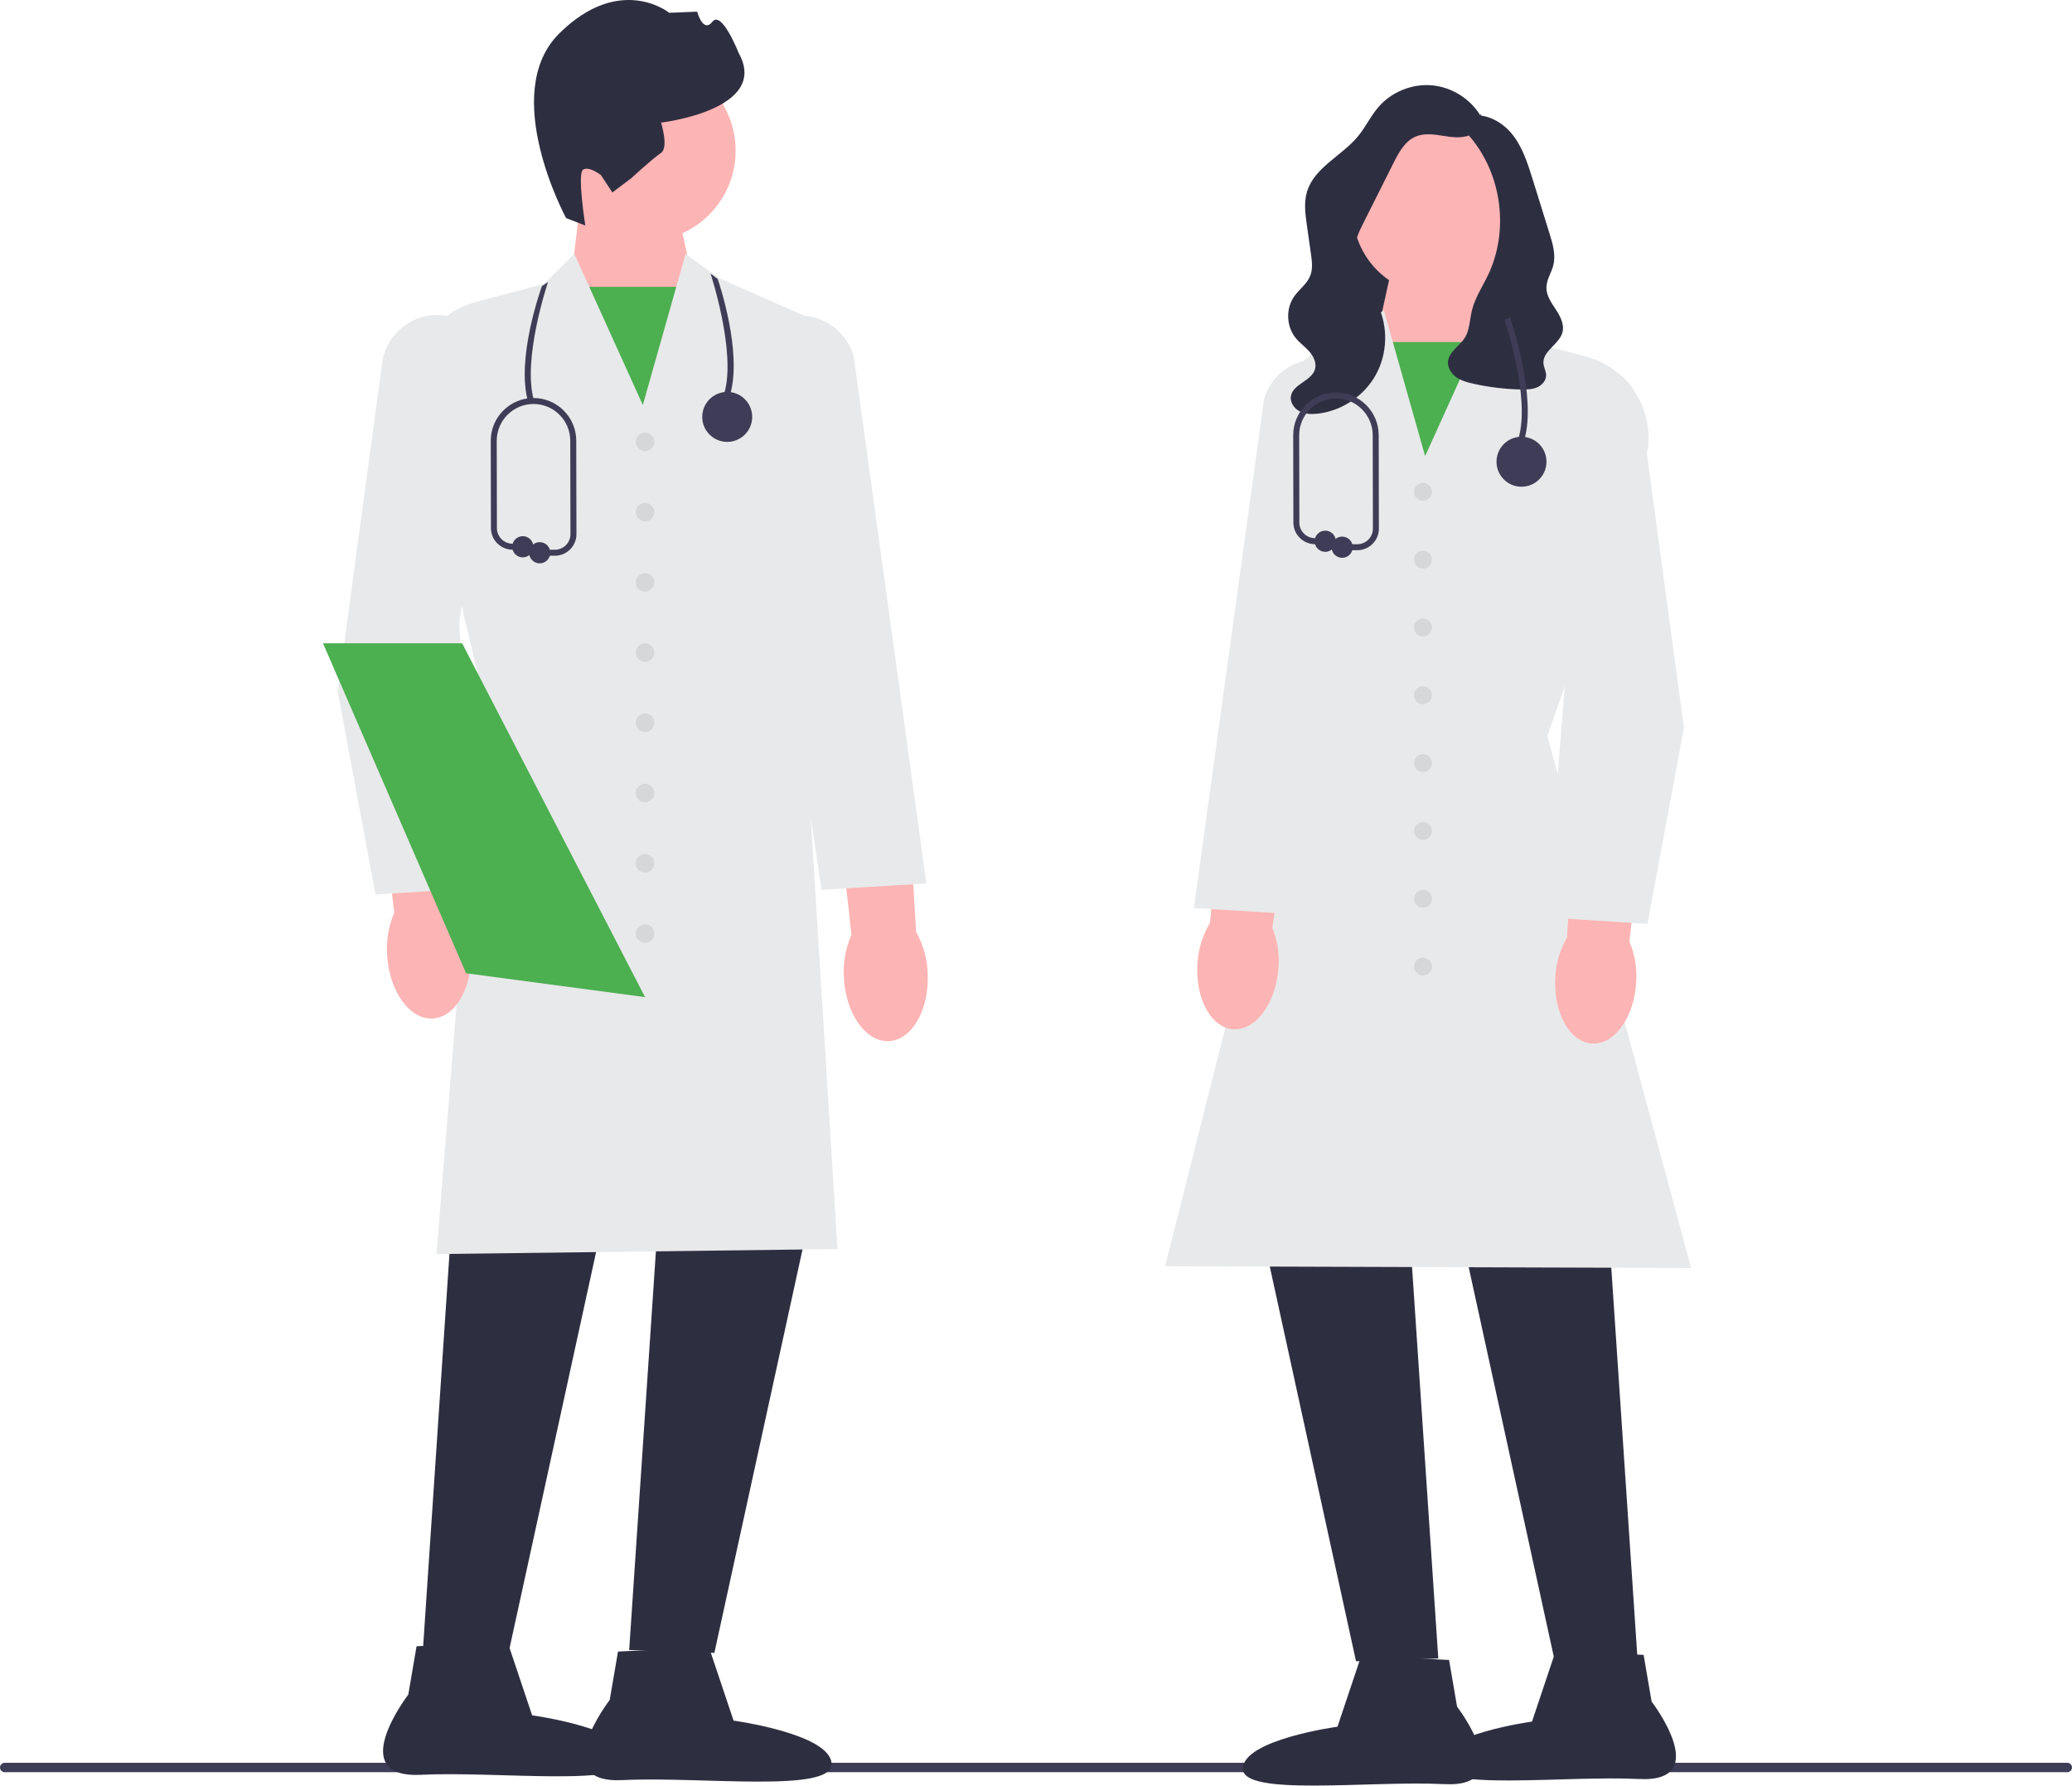
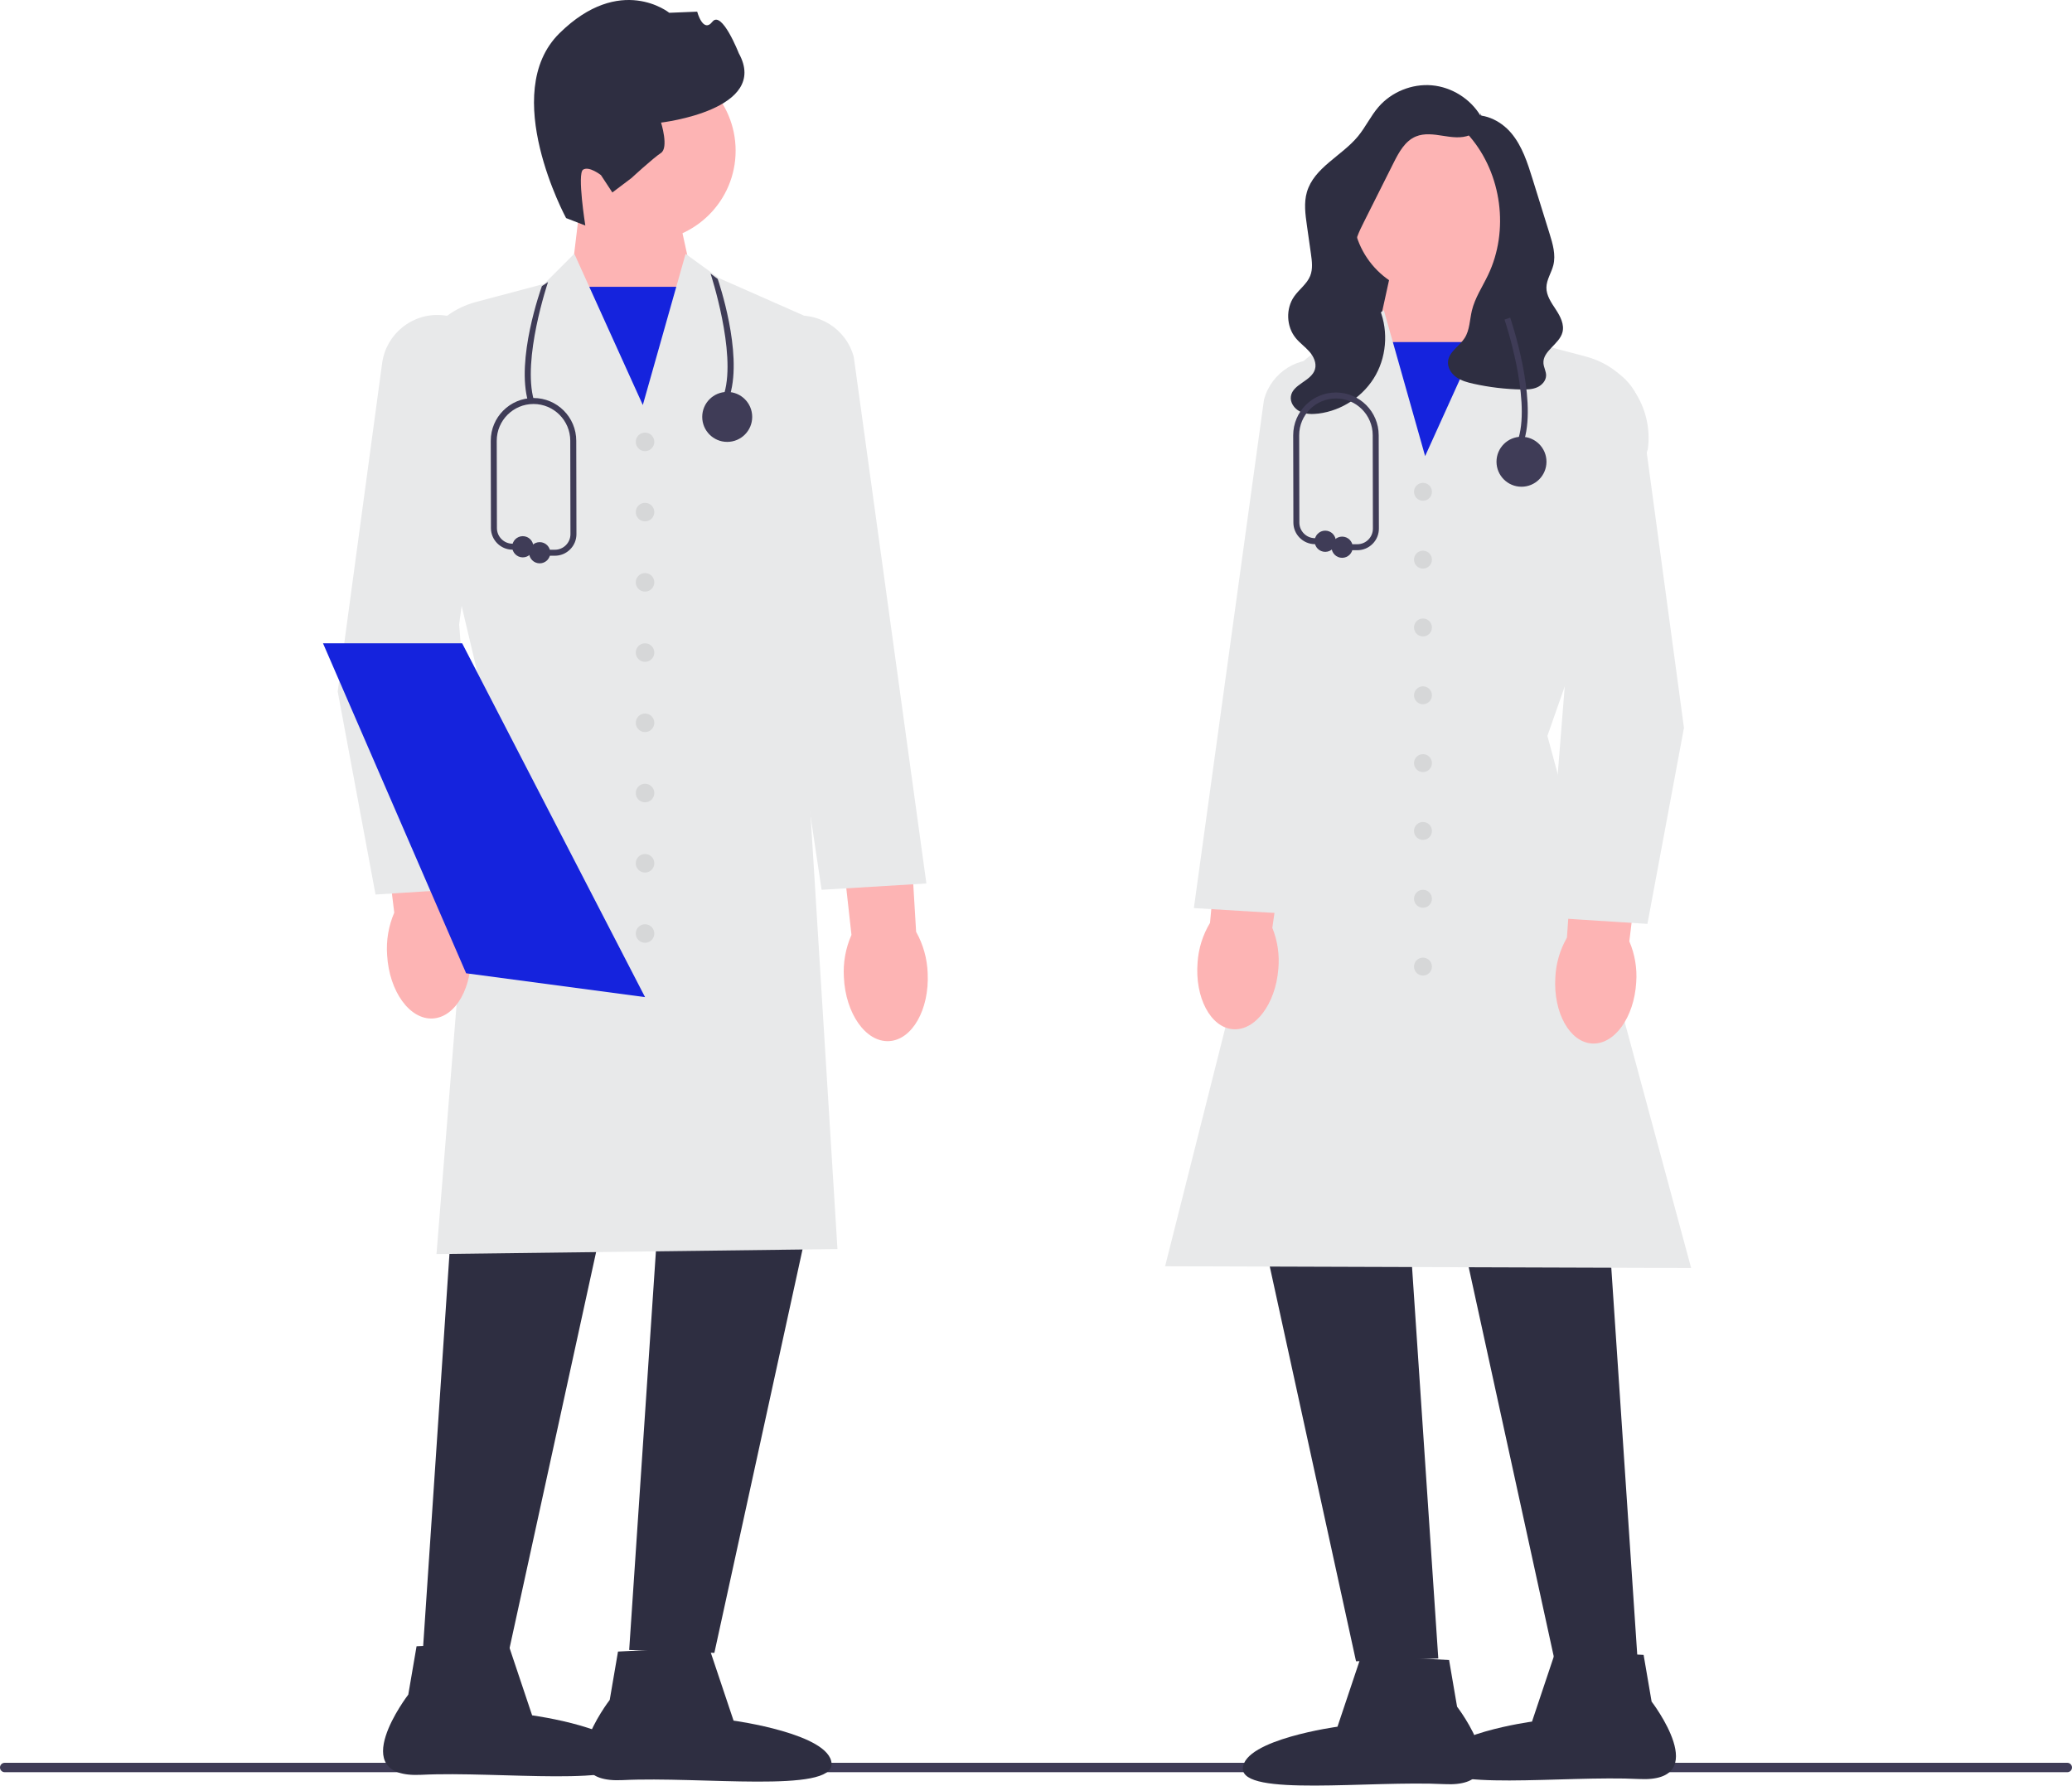
<svg xmlns="http://www.w3.org/2000/svg" width="692.68" height="596.951" viewBox="0 0 692.68 596.951">
  <path d="m0,590.905c0,.871.7,1.571,1.571,1.571h689.538c.871,0,1.571-.7,1.571-1.571,0-.871-.7-1.571-1.571-1.571H1.571c-.871,0-1.571.7-1.571,1.571Z" fill="#3f3c57" />
  <g>
    <polygon points="224.976 63.441 232.475 97.658 216.525 145.285 190.829 94.114 194.394 64.427 224.976 63.441" fill="#fdb4b4" />
-     <rect x="189.5" y="95.886" width="44.368" height="53.608" fill="#4caf50" />
+     <rect x="189.5" y="95.886" width="44.368" height="53.608" fill="#1523dd" />
    <circle cx="215.623" cy="50.376" r="30.3" fill="#fdb4b4" />
    <path d="m189.248,72.908s-22.586-41.712-2.222-61.786c20.364-20.073,36.711-6.846,36.711-6.846l9.335-.377s1.947,7.346,5.086,3.369,8.812,10.506,8.812,10.506c10.529,18.962-25.971,23.21-25.971,23.21,0,0,2.636,8.396-.043,10.154s-9.837,8.373-9.837,8.373l-6.407,4.839-3.807-5.801s-3.977-3.139-5.986-1.821.755,18.67.755,18.67l-6.426-2.49 0-0s0,0,0,0Z" fill="#2e2e41" />
    <polygon points="152.898 379.779 141.314 552.583 169.792 553.548 207.442 381.227 152.898 379.779" fill="#2e2e41" />
    <polygon points="221.923 378.814 210.339 551.617 238.817 552.583 276.467 380.262 221.923 378.814" fill="#2e2e41" />
    <path d="m145.922,419.26l15.161-188.208-23.25-98.004c-2.004-14.568,7.175-28.353,21.342-32.112l22.75-6.036,10.069-10.07,22.903,50.578,14.304-50.54,11.156,8.113,33.086,14.597-.015.342-5.307,118.388,11.847,191.274-.525.007-133.521,1.669v-0Z" fill="#e8e9ea" />
    <path d="m236.989,550.619l8.246,24.617s32.261,4.386,32.763,14.374-43.844,4.206-69.811,5.511-4.352-26.815-4.352-26.815l2.767-16.159,30.387-1.527h0v-0Z" fill="#2e2e41" />
    <path d="m169.646,548.847l8.246,24.617s32.261,4.386,32.763,14.374-43.844,4.206-69.811,5.511-4.352-26.815-4.352-26.815l2.767-16.159,30.387-1.527h-0Z" fill="#2e2e41" />
-     <path id="uuid-2a99fb06-c611-4846-a9cf-67468c4aeefc-34" d="m129.415,319.305c-.35-4.854.468-9.72,2.386-14.193l-6.154-50.486,24.108-2.226,3.646,51.452c2.423,4.218,3.8,8.956,4.017,13.816.709,12.156-4.985,22.373-12.719,22.824s-14.577-9.034-15.284-21.186h0l-0-0.0 0-0Z" fill="#fdb4b4" />
-     <path id="uuid-a83e19fb-8297-4073-aac4-48fd1880d45d-35" d="m282.111,326.715c-.297-4.857.574-9.715,2.54-14.166l-5.604-50.55,24.131-1.963,3.085,51.488c2.377,4.245,3.702,8.997,3.866,13.859.576,12.164-5.229,22.317-12.967,22.684s-14.478-9.193-15.052-21.352h0l-0-0v-0Z" fill="#fdb4b4" />
+     <path id="uuid-2a99fb06-c611-4846-a9cf-67468c4aeefc-434" d="m129.415,319.305c-.35-4.854.468-9.72,2.386-14.193l-6.154-50.486,24.108-2.226,3.646,51.452c2.423,4.218,3.8,8.956,4.017,13.816.709,12.156-4.985,22.373-12.719,22.824s-14.577-9.034-15.284-21.186h0l-0-0.0 0-0Z" fill="#fdb4b4" />
+     <path id="uuid-a83e19fb-8297-4073-aac4-48fd1880d45d-435" d="m282.111,326.715c-.297-4.857.574-9.715,2.54-14.166l-5.604-50.55,24.131-1.963,3.085,51.488c2.377,4.245,3.702,8.997,3.866,13.859.576,12.164-5.229,22.317-12.967,22.684s-14.478-9.193-15.052-21.352h0l-0-0v-0Z" fill="#fdb4b4" />
    <path d="m125.547,299.058l-.082-.436-12.564-67.415,14.846-109.777c1.325-9.801,10.076-16.861,19.945-16.072,5.154.413,9.778,2.857,13.021,6.884,3.243,4.027,4.646,9.066,3.951,14.189l-11.174,82.332,7.035,88.062s-34.979,2.233-34.979,2.233Z" fill="#e8e9ea" />
    <path d="m274.665,297.476l-25.261-168.621c-1.313-4.944-.544-10.119,2.175-14.516s7.006-7.395,12.069-8.442c9.687-2.003,19.252,3.918,21.781,13.479l24.268,175.983-35.032,2.118v-0Z" fill="#e8e9ea" />
    <circle cx="215.639" cy="147.722" r="3.101" fill="#d6d7d8" />
    <circle cx="215.639" cy="171.203" r="3.101" fill="#d6d7d8" />
    <circle cx="215.639" cy="194.684" r="3.101" fill="#d6d7d8" />
    <circle cx="215.639" cy="218.165" r="3.101" fill="#d6d7d8" />
    <circle cx="215.639" cy="241.647" r="3.101" fill="#d6d7d8" />
    <circle cx="215.639" cy="265.128" r="3.101" fill="#d6d7d8" />
    <circle cx="215.639" cy="288.609" r="3.101" fill="#d6d7d8" />
    <circle cx="215.639" cy="312.09" r="3.101" fill="#d6d7d8" />
-     <polygon points="215.643 333.356 156.963 325.536 155.833 325.386 125.843 256.236 107.983 215.066 154.503 215.066 215.643 333.356" fill="#4caf50" />
+     <polygon points="215.643 333.356 156.963 325.536 155.833 325.386 125.843 256.236 107.983 215.066 154.503 215.066 215.643 333.356" fill="#1523dd" />
  </g>
  <g>
    <polygon points="450.918 70.964 488.226 50.526 488.226 108.92 445.079 108.92 450.918 70.964" fill="#2e2e41" />
    <polygon points="496.224 83.983 499.667 112.651 474.853 162.066 459.451 116.074 466.692 83.031 496.224 83.983" fill="#fdb4b4" />
-     <rect x="458.105" y="114.362" width="42.846" height="51.769" fill="#4caf50" />
+     <rect x="458.105" y="114.362" width="42.846" height="51.769" fill="#1523dd" />
    <polygon points="536.296 388.514 547.484 555.388 519.982 556.32 483.624 389.913 536.296 388.514" fill="#2e2e41" />
    <polygon points="469.64 387.582 480.827 554.456 453.326 555.388 416.967 388.98 469.64 387.582" fill="#2e2e41" />
    <path d="m565.352,423.907l-.655-.002-175.198-.572.157-.62,45.043-178.461-11.283-90.063c-2.138-17.066,6.998-33.197,22.733-40.139l5.681-2.506,10.792-7.848,13.806,48.784,22.108-48.822,9.739,9.738,21.964,5.828c13.69,3.632,22.56,16.952,20.631,30.983l-.023.098-33.542,95.709,48.048,177.894Z" fill="#e8e9ea" />
    <path d="m455.091,553.492l29.344,1.475,2.672,15.605s20.874,27.156-4.202,25.895-67.901,4.323-67.416-5.322,31.639-13.88,31.639-13.88l7.963-23.772h0l0-0Z" fill="#2e2e41" />
    <path d="m520.123,551.781l29.344,1.475,2.672,15.605s20.874,27.156-4.202,25.895-67.901,4.323-67.416-5.322,31.639-13.88,31.639-13.88l7.963-23.772h0v-0Z" fill="#2e2e41" />
-     <path id="uuid-3bc2e7c3-8a4e-432b-b93d-ff096d796d3b-36" d="m546.995,328.404h0c-.683,11.735-7.292,20.895-14.76,20.459-7.468-.436-12.967-10.301-12.282-22.041.209-4.693,1.539-9.268,3.879-13.342l3.521-49.686,23.281,2.149-5.943,48.754c1.852,4.319,2.642,9.019,2.304,13.706v0Z" fill="#fdb4b4" />
-     <path id="uuid-a34cbb18-fa14-4c0b-8260-87fab6b8d9f9-37" d="m427.356,323.941h0c-.933,11.718-7.735,20.735-15.192,20.141s-12.745-10.575-11.81-22.297c.309-4.688,1.736-9.233,4.162-13.256l4.578-49.6,23.23,2.645-6.98,48.616c1.759,4.358,2.449,9.073,2.012,13.752l-0.0 0h0Z" fill="#fdb4b4" />
+     <path id="uuid-3bc2e7c3-8a4e-432b-b93d-ff096d796d3b-436" d="m546.995,328.404h0c-.683,11.735-7.292,20.895-14.76,20.459-7.468-.436-12.967-10.301-12.282-22.041.209-4.693,1.539-9.268,3.879-13.342l3.521-49.686,23.281,2.149-5.943,48.754c1.852,4.319,2.642,9.019,2.304,13.706v0Z" fill="#fdb4b4" />
+     <path id="uuid-a34cbb18-fa14-4c0b-8260-87fab6b8d9f9-437" d="m427.356,323.941h0c-.933,11.718-7.735,20.735-15.192,20.141s-12.745-10.575-11.81-22.297c.309-4.688,1.736-9.233,4.162-13.256l4.578-49.6,23.23,2.645-6.98,48.616c1.759,4.358,2.449,9.073,2.012,13.752l-0.0 0h0Z" fill="#fdb4b4" />
    <path d="m550.744,308.87l-33.812-2.158.041-.507,6.754-84.549-10.789-79.504c-.673-4.952.684-9.823,3.818-13.715,3.135-3.893,7.604-6.255,12.587-6.654h0c9.539-.752,17.997,6.062,19.278,15.535l14.337,106.013-.015.079-12.2,65.46Z" fill="#e8e9ea" />
    <path d="m432.985,305.631l-33.865-2.047.074-.535,23.353-169.37c2.456-9.302,11.706-15.024,21.065-13.088,4.895,1.012,9.037,3.91,11.666,8.161s3.372,9.251,2.092,14.083l-24.385,162.797Z" fill="#e8e9ea" />
    <circle cx="475.708" cy="164.419" r="2.995" fill="#d6d7d8" />
    <circle cx="475.708" cy="187.095" r="2.995" fill="#d6d7d8" />
    <circle cx="475.708" cy="209.77" r="2.995" fill="#d6d7d8" />
    <circle cx="475.708" cy="232.446" r="2.995" fill="#d6d7d8" />
    <circle cx="475.708" cy="255.121" r="2.995" fill="#d6d7d8" />
    <circle cx="475.708" cy="277.797" r="2.995" fill="#d6d7d8" />
    <circle cx="475.708" cy="300.472" r="2.995" fill="#d6d7d8" />
    <circle cx="475.708" cy="323.148" r="2.995" fill="#d6d7d8" />
    <circle cx="480.255" cy="70.601" r="28.013" fill="#fdb4b4" />
    <path d="m494.935,37.9c1.342,2.73-.786,6.14-3.604,7.288s-6.0.683-9.004.205-6.192-.931-9.001.237c-3.635,1.511-5.683,5.303-7.449,8.821-3.296,6.568-6.592,13.136-9.887,19.704-1.61,3.209-3.257,6.562-3.288,10.152-.057,6.59,5.171,11.857,7.984,17.817,3.425,7.257,3.142,16.149-.736,23.174-3.878,7.025-11.253,12.002-19.219,12.97-2.096.255-4.314.227-6.198-.725s-3.322-3.031-2.973-5.114c.682-4.072,6.905-5.024,8.048-8.992.597-2.071-.46-4.283-1.884-5.901s-3.226-2.88-4.584-4.553c-3.133-3.859-3.342-9.816-.487-13.884,1.678-2.391,4.273-4.168,5.358-6.88.924-2.312.589-4.911.239-7.376-.45-3.168-.9-6.335-1.349-9.503-.525-3.696-1.042-7.524-.004-11.11,2.377-8.217,11.655-12.076,17.096-18.677,2.528-3.067,4.229-6.756,6.823-9.768,4.353-5.054,11.206-7.843,17.851-7.263,6.645.58,12.912,4.512,16.324,10.244" fill="#2e2e41" />
    <path d="m490.513,38.418c-1.369.489-1.876,2.272-1.482,3.671.394,1.399,1.425,2.511,2.37,3.616,10.679,12.498,13.161,31.401,6.07,46.232-1.886,3.945-4.398,7.657-5.416,11.91-.74,3.094-.7,6.488-2.417,9.167-1.748,2.727-5.211,4.555-5.553,7.776-.22,2.067,1.04,4.075,2.729,5.287s3.752,1.766,5.781,2.218c5.273,1.175,10.665,1.817,16.067,1.912,1.761.031,3.578-.007,5.194-.709s2.995-2.224,3.013-3.985c.014-1.384-.784-2.661-.886-4.042-.305-4.137,5.261-6.338,6.346-10.341.713-2.632-.692-5.341-2.188-7.621-1.497-2.28-3.204-4.674-3.167-7.401.035-2.61,1.674-4.909,2.31-7.441.881-3.502-.201-7.165-1.274-10.613-.912-2.931-1.825-5.863-2.737-8.794-.97-3.116-1.94-6.232-2.909-9.349-1.693-5.44-3.47-11.038-7.134-15.402-3.664-4.363-9.735-7.223-15.147-5.442" fill="#2e2e41" />
  </g>
  <g>
    <path d="m509.601,146.967l-1.92-.56c4-13.715-4.625-39.31-4.712-39.567l1.893-.646c.366,1.074,8.915,26.456,4.739,40.772Z" fill="#3f3c57" />
    <circle cx="508.641" cy="154.367" r="8.354" fill="#3f3c57" />
    <path d="m453.75,183.943h-5.066c-.553,0-1-.448-1-1s.447-1,1-1h5.066c1.396,0,2.708-.544,3.694-1.532.985-.988,1.527-2.301,1.524-3.696l-.062-31.207c0-6.779-5.514-12.293-12.291-12.293s-12.292,5.514-12.292,12.291l.062,29.209c.006,2.85,2.329,5.186,5.179,5.208l3.478.026c.552.004.996.455.992,1.008-.004.549-.451.992-1,.992h-.008l-3.478-.026c-3.941-.03-7.155-3.262-7.163-7.204l-.062-29.211c0-7.882,6.411-14.293,14.292-14.293,7.88,0,14.291,6.411,14.291,14.291l.062,31.205c.004,1.931-.745,3.747-2.109,5.113-1.363,1.367-3.179,2.12-5.109,2.12Z" fill="#3f3c57" />
    <circle cx="443.034" cy="180.949" r="3.544" fill="#3f3c57" />
    <circle cx="448.683" cy="182.943" r="3.544" fill="#3f3c57" />
  </g>
  <path d="m244.071,131.978l-1.92-.56c4-13.715-4.528-39.706-4.615-39.963l2.4,1.809c.366,1.074,8.311,24.398,4.135,38.714Z" fill="#3f3c57" />
  <path d="m176.581,134.414l1.92-.56c-4-13.715,4.625-39.31,4.712-39.567l-2.054,1.376c-.366,1.074-8.754,24.435-4.578,38.751Z" fill="#3f3c57" />
  <circle cx="243.111" cy="139.377" r="8.354" fill="#3f3c57" />
  <path d="m185.488,185.789h-5.066c-.553,0-1-.448-1-1s.447-1,1-1h5.066c1.396,0,2.708-.544,3.694-1.532.985-.988,1.527-2.301,1.524-3.696l-.062-31.207c0-6.779-5.514-12.293-12.291-12.293s-12.292,5.514-12.292,12.291l.062,29.209c.006,2.85,2.329,5.186,5.179,5.208l3.478.026c.552.004.996.455.992,1.008-.004.549-.451.992-1,.992h-.008l-3.478-.026c-3.941-.03-7.155-3.262-7.163-7.204l-.062-29.211c0-7.882,6.411-14.293,14.292-14.293,7.88,0,14.291,6.411,14.291,14.291l.062,31.205c.004,1.931-.745,3.747-2.109,5.113-1.363,1.367-3.179,2.12-5.109,2.12Z" fill="#3f3c57" />
  <circle cx="174.772" cy="182.795" r="3.544" fill="#3f3c57" />
  <circle cx="180.421" cy="184.789" r="3.544" fill="#3f3c57" />
</svg>
